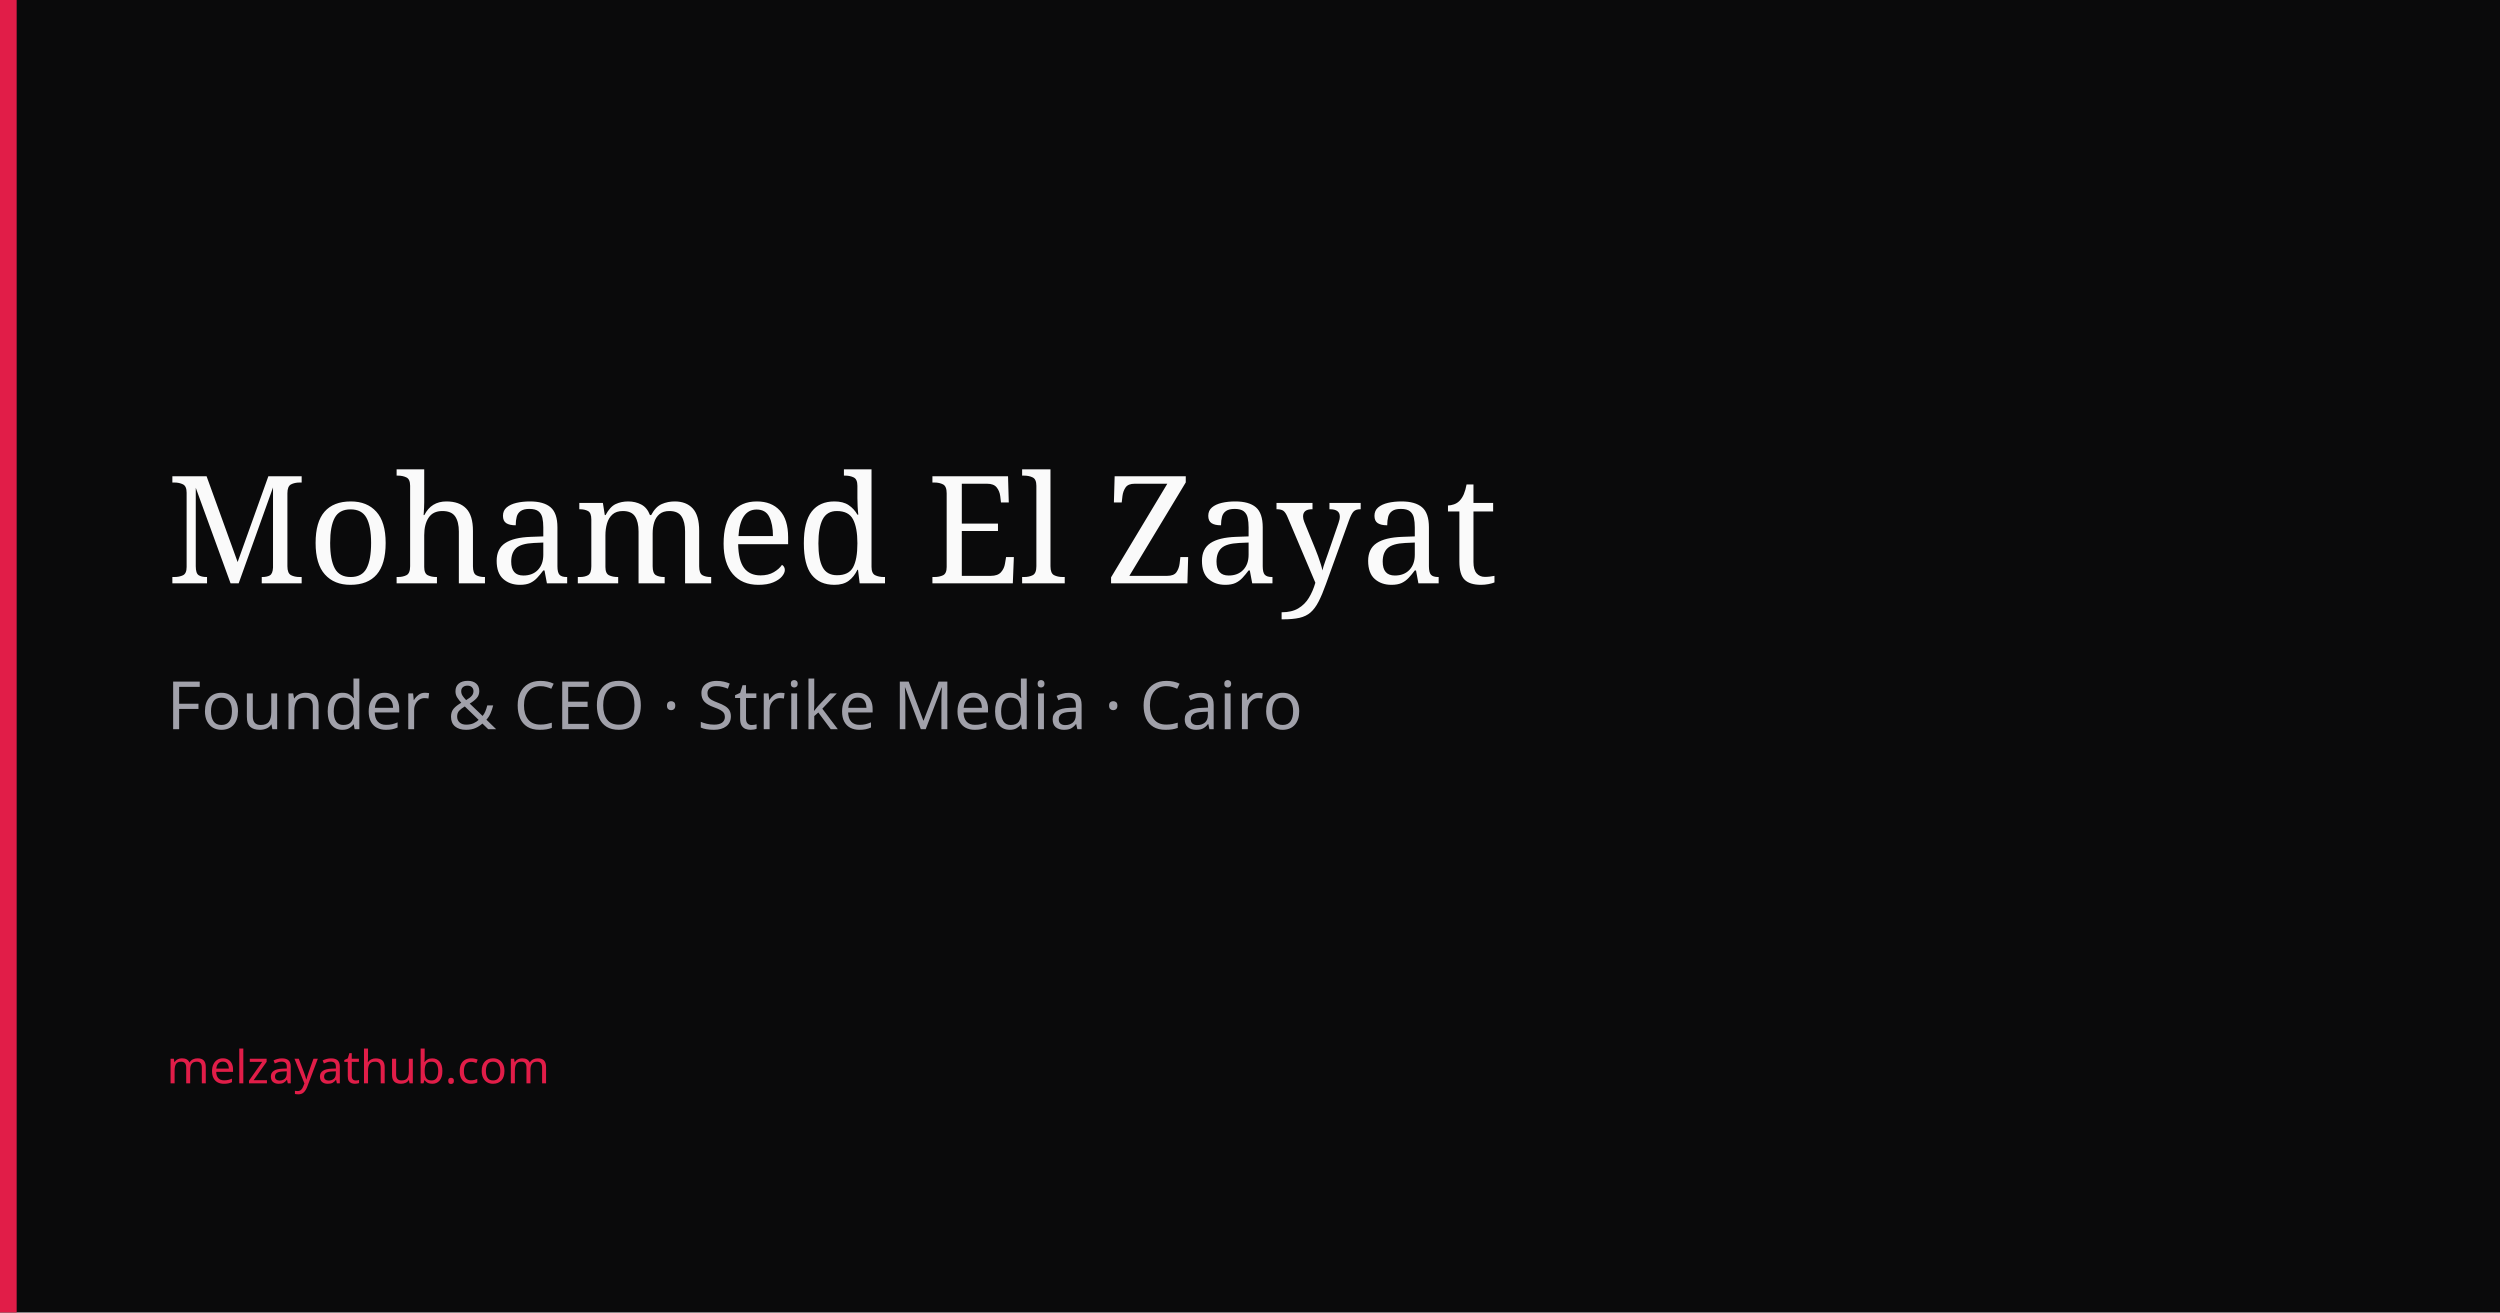
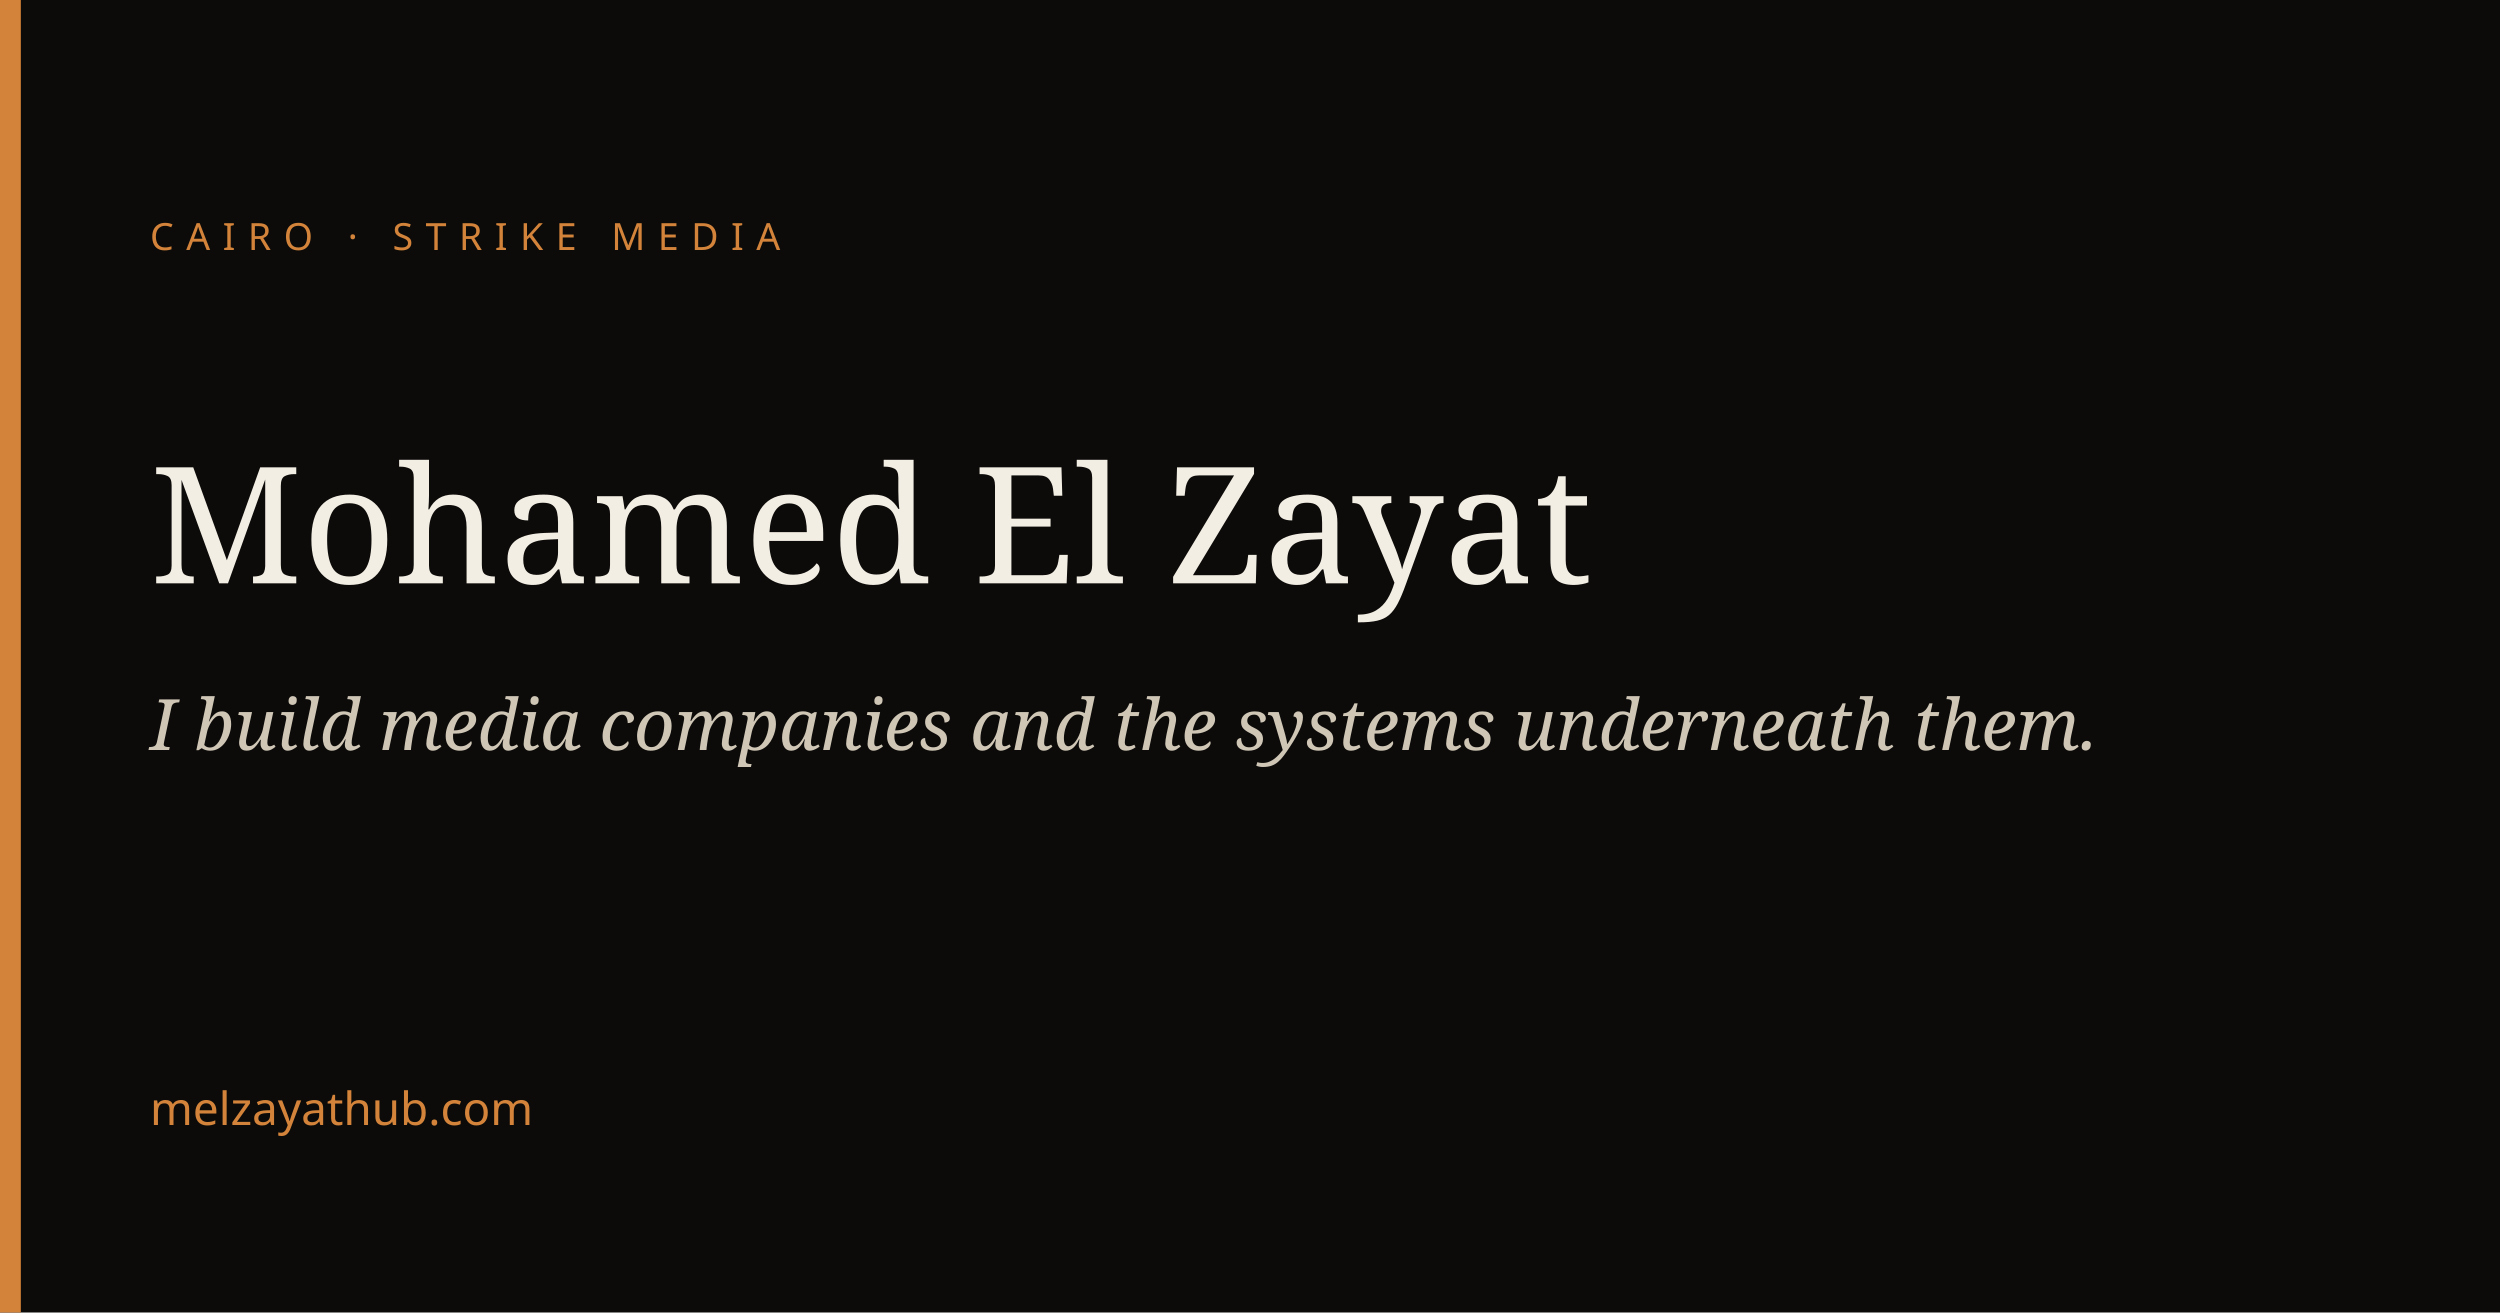
<svg xmlns="http://www.w3.org/2000/svg" width="1200" height="630" viewBox="0 0 1200 630">
-   <rect width="1200" height="630" fill="#0a0a0b" />
-   <rect x="0" y="0" width="8" height="630" fill="#e11d48" />
-   <text x="80" y="280" font-family="Georgia, serif" font-size="72" fill="#fafafa">Mohamed El Zayat</text>
-   <text x="80" y="350" font-family="system-ui, sans-serif" font-size="32" fill="#a1a1aa">Founder &amp; CEO · Strike Media · Cairo</text>
-   <text x="80" y="520" font-family="system-ui, sans-serif" font-size="22" fill="#e11d48">melzayathub.com</text>
+   <rect width="1200" height="630" fill="#0c0b09" />
+   <rect x="0" y="0" width="10" height="630" fill="#d4843a" />
+   <text x="72" y="120" font-family="system-ui, sans-serif" font-size="18" letter-spacing="6" fill="#d4843a">CAIRO · STRIKE MEDIA</text>
+   <text x="72" y="280" font-family="Georgia, serif" font-size="78" fill="#f3eee4">Mohamed El Zayat</text>
+   <text x="72" y="360" font-family="Georgia, serif" font-size="34" font-style="italic" fill="#cfc6b6">I build media companies and the systems underneath them.</text>
+   <text x="72" y="540" font-family="system-ui, sans-serif" font-size="22" fill="#d4843a">melzayathub.com</text>
</svg>
